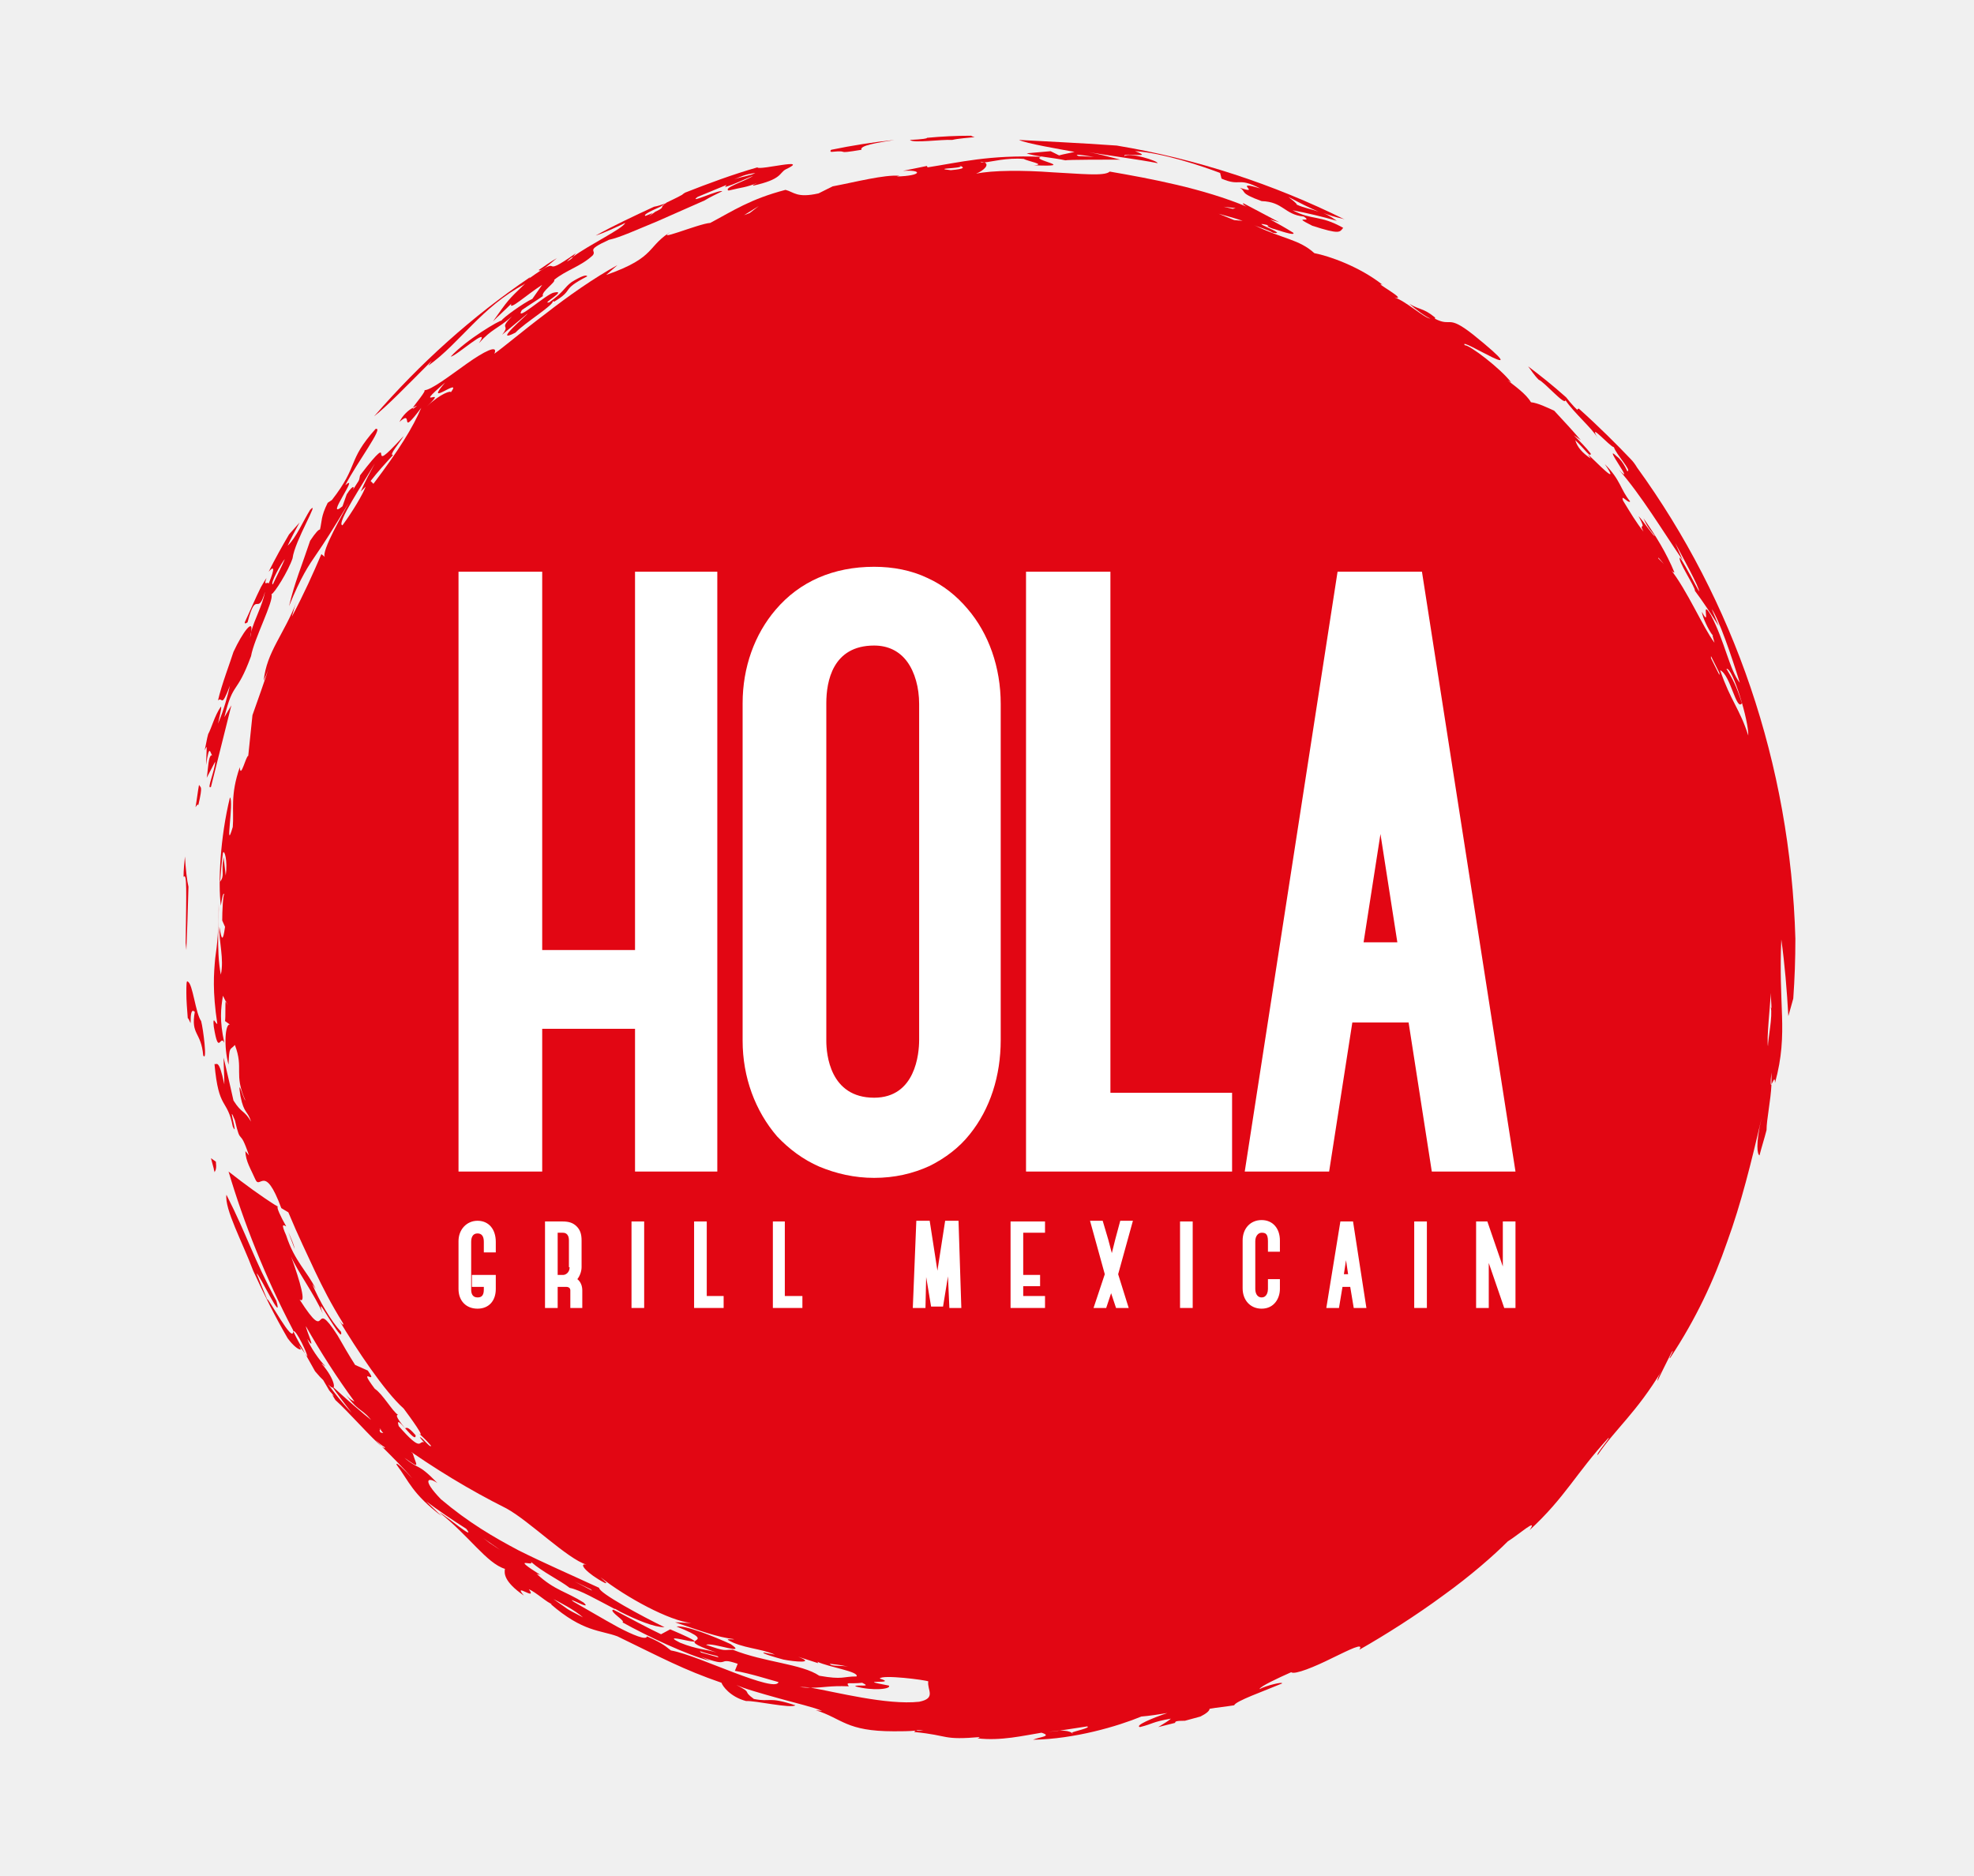
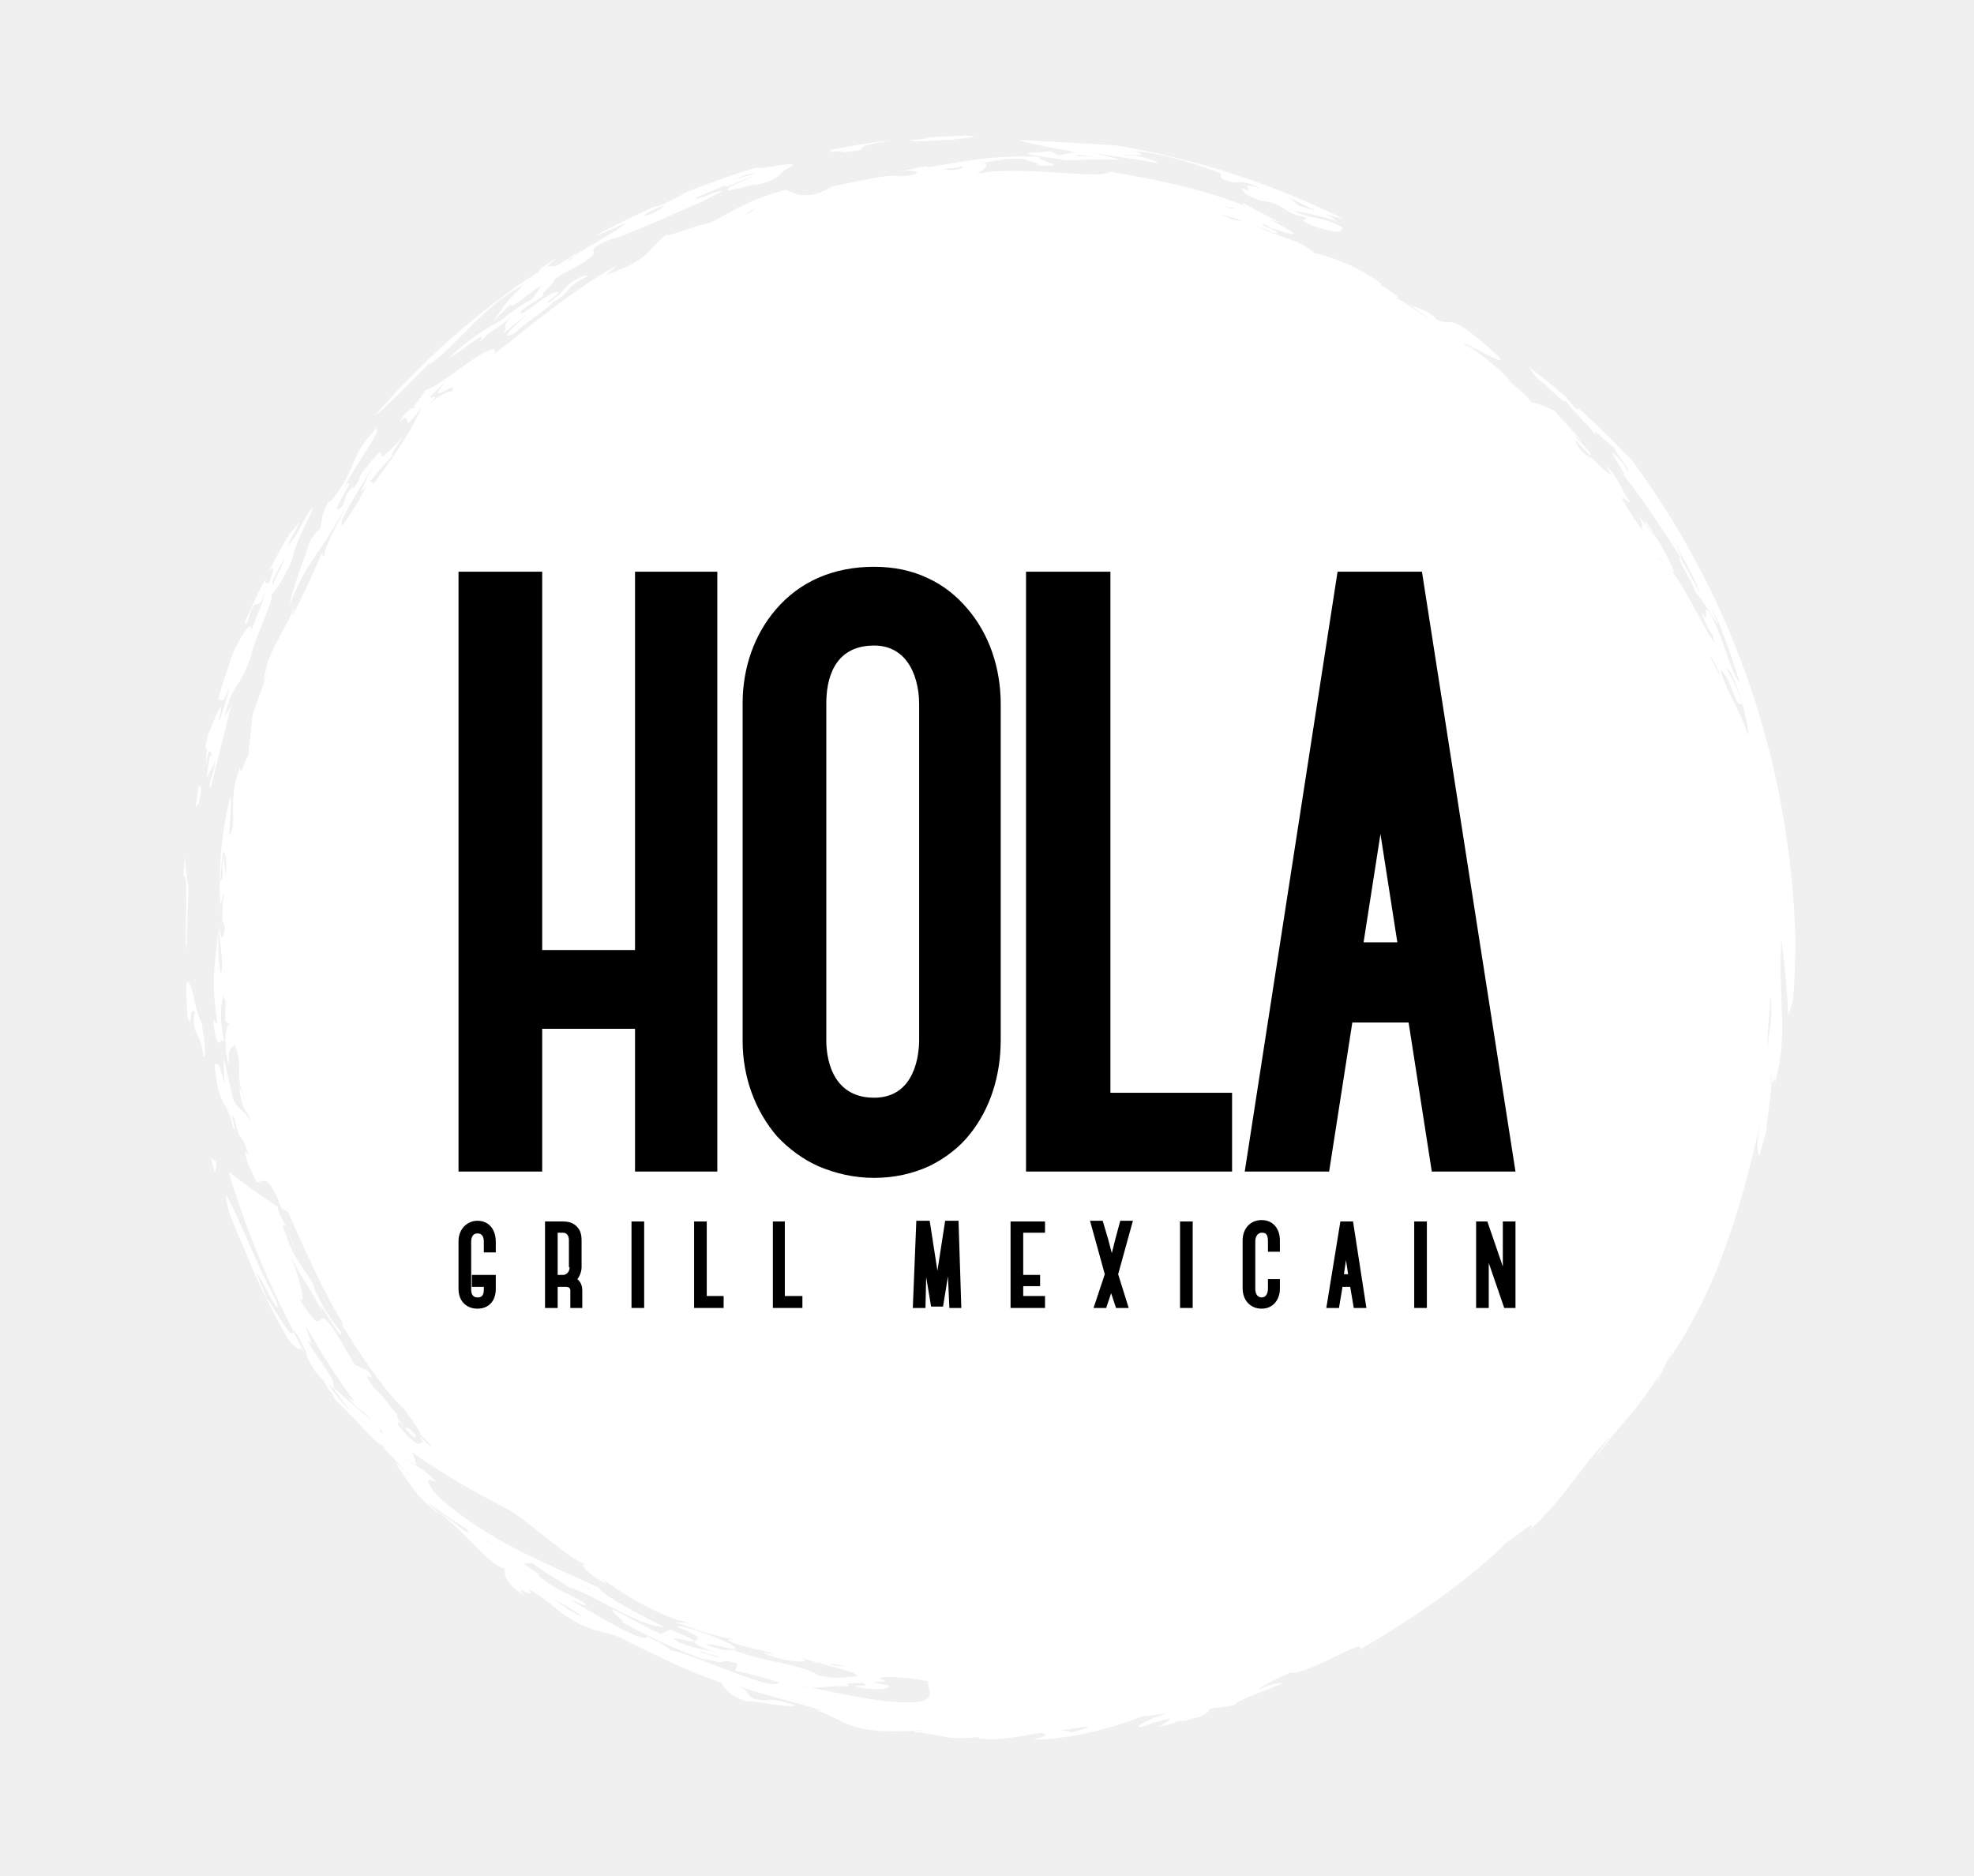
<svg xmlns="http://www.w3.org/2000/svg" version="1.1" id="Calque_1" x="0px" y="0px" viewBox="0 0 280.7 266.7" style="enable-background:new 0 0 280.7 266.7;" xml:space="preserve">
  <style type="text/css">
- 	.st0{fill:#E20613;}
- 	.st1{fill:#FFFFFF;}
+ 	.st0{fill:#FFF;}
+ 	.st1{fill:#000;}
</style>
  <g>
    <path class="st0" d="M39.2,171.4l0.5,0.3C39.4,171.5,39.3,171.4,39.2,171.4z" />
    <path class="st0" d="M77.5,38.1c0.6-0.5,1.2-1,1.7-1.4c-0.9,0.5-1.7,1.1-2.6,1.7C76.7,38.5,76.9,38.5,77.5,38.1z" />
    <path class="st0" d="M135.4,19.9c0.8-0.2,2.3-0.3,3.2-0.4c-0.3-0.1-0.4-0.1-0.5-0.2c-2.1,0-4.2,0.1-6.3,0.3   c0.1,0.1-0.6,0.2-2.4,0.3C129.8,20.4,133.9,19.8,135.4,19.9z" />
    <path class="st0" d="M150.6,22.1l-1.2-0.6c-1.2,0.1-2.3,0.2-3.4,0.3c0.9,0.4,3.7,0.6,5.5,1c0.2-0.1,6.1-0.1,7.8-0.1   c-1.5-0.4-3.1-0.8-4.6-1.1c1.3,0.3,7.5,1.1,9.9,1.6c0.1-0.3-4-1.6-4.7-1c-0.4-0.6,4.5,0.4,1.5-0.7c3.8,0.2,9.5,2.1,12.1,3.1   l0.2,0.8c2.8,1.2,2.2-0.3,5.5,1.4c-4.2-1.3,0.4,1-2.9-0.1c1,0.6-0.2,0.7,3.1,1.9c3.1,0.1,3.2,1.9,6,2.2c1.5,1-2-0.3,1.2,1.3   c4,1.3,3.9,0.9,4.4,0.3c-3.4-1.9-4.3-1-7.2-2.5c2.1,0.4,4.2,0.9,6.3,1.5c-1-0.7-1.8-1.1-2.4-1.3c1.2,0.5,2.3,0.8,3.2,1l0.3,0.1   c-10.1-5-21-8.6-32.4-10.5c-5.7-0.4-10.4-0.6-13.9-0.8c1,0.5,5.7,1.3,7.9,1.7C152,21.8,151.3,21.9,150.6,22.1z M187.5,30.1   c-1.1-0.4-2-0.5-3.1-1c0-0.2-0.7-0.7-1.2-1.1C184.9,28.9,186.3,29.6,187.5,30.1z M155.6,22.3c-0.7,0-1.5-0.1-2.2-0.1   C152.2,21.7,155.2,22.3,155.6,22.3z" />
    <path class="st0" d="M61.4,51.3L60.9,52c4.6-3.3,7.5-8.3,13.7-11.6l0.4-0.3l0.4-0.7C67.1,45,59.7,51.7,53.2,59.2   C55.1,57.7,57.5,55.2,61.4,51.3z" />
    <path class="st0" d="M118.2,21.6c3-0.3,0.1,0.4,4.3-0.3c-0.3-0.6,2.2-1,4.7-1.4c-3,0.3-6.1,0.8-9,1.4   C118.1,21.4,118,21.5,118.2,21.6z" />
    <path class="st0" d="M74.6,40.4c-2.4,2.3-2.3,2.2-4.5,5.3c0.8-0.8,1.7-1.6,2.6-2.5c-0.4,1.1,2.2-1.3,4.4-2.7l-1.4,2   c-1.3,0.6-4.2,2.7-4.4,3.1c0,0,0,0,0,0.1c0,0,0,0,0-0.1c-0.2-0.1-5,2.7-7.2,5.1c0.6,0.1,5.9-4.7,4-1.9c1.9-2.1,2.5-1.9,4.7-3.8   c-2,2-0.1,1-1.4,2.6c1.2-1,2.4-2,3.6-3c0.2,0-5.2,4.5-1.7,2.7c1.3-1.4,5.6-4,5.3-4.5l0.2,0.1c3-1.8,0.8-1.6,4.7-3.6   c-0.1-0.3-0.9,0-2.2,0.8c-1.1,0.8-1,1.3-3.2,2.9c-1.3,0.3,2.7-1.8,0.7-1.4c-1,0.1-5.7,4.4-4.6,2.5c1-0.7,2-1.3,3-2   c-0.3-0.6,1.9-2,1.6-2.3c1.7-1.4,3.8-1.9,5.5-3.5c0.6-0.8-1.2-0.6,2.3-2.2c1.5-0.3,4.1-1.5,6.8-2.6l6.8-3c0.8-0.5,1.7-0.9,2.5-1.3   c-0.4-0.3-5,1.9-3.5,0.8c1.4-0.6,2.7-1.1,4.1-1.7l-0.2,0.3c1.4-0.4,2.7-1.1,4-1.6c-1.2,0.8-4.3,1.7-3.5,2.1c2-0.5,2.4-0.4,4.1-1.1   c-0.4,0.2-0.7,0.3-0.6,0.4c4.1-0.9,3.7-1.8,4.6-2.3c3.8-1.8-3.9,0.2-4-0.3c-3.5,1-7,2.3-10.3,3.6c-0.1,0.1-0.2,0.1-0.4,0.3   c-0.9,0.5-1.6,0.8-2.2,1.1v0l-0.6,0.5c-0.1,0.2,0.1,0.3-1,0.8c-0.8,0.6-1.2,0.9-0.4,0.2l-1,0.4c-0.4-0.1,0.5-0.6,2.1-1.3l0.8-0.5h0   c-0.6,0.2-1.1,0.4-1.7,0.5c-2.8,1.3-5.6,2.6-8.3,4.1c1.3-0.4,3.6-1.5,4.2-1.8c-0.3,0.8-5.1,3.1-7.4,4.8c-0.1,0.2-0.3,0.4-0.9,0.7   c0.2-0.2,0.5-0.5,0.9-0.7c0.1-0.1,0.2-0.3,0.4-0.5c-5.8,4.1-1.1-0.4-6.8,3.7l-0.3,0.3l-0.1,0.2L74.6,40.4z M107.4,24.6   c-0.7,0.4-1.9,0.5-3,0.9C105.4,25.1,105.9,24.8,107.4,24.6z" />
    <path class="st0" d="M30,164.7l0.4,1.5c0,0.2,0.1,0.3,0.1,0.5c0.2-0.3,0.3-0.6,0.2-1.5L30,164.7z" />
    <path class="st0" d="M26.7,139.6c-0.2-0.3-0.2,0.6-0.2,1.6c0,1.1,0.1,2.3,0.2,3.6c0.1,0,0.2,0.3,0.4,0.7c0-1.3,0.1-2.1,0.6-1.6   c-0.6,3.3,0.9,2.8,1.2,6.2c0.6,1,0-3.8-0.3-4.9C27.8,144.1,27.4,139.8,26.7,139.6z" />
    <path class="st0" d="M45.9,194.1c0.1,0.1,0.2,0.2,0.3,0.2L45.9,194.1z" />
    <path class="st0" d="M232.8,66.5c-0.1-0.1-0.1-0.1-0.2-0.2L232.8,66.5c-0.3-0.5-0.6-0.9-0.9-1.2c-1.9-2-4.6-4.7-7.4-7.2l-0.2,0.1   c0.3,0.5-1-0.9-1.6-1.7v0c-1.9-1.7-3.8-3.2-5.4-4.4c0.4,0.5,0.8,1.2,1.5,1.9c0.8,0.3,3.8,3.8,3.8,2.9c1.2,1.8,3.8,4,4.6,5.4   c-1.5-2.5,1.7,1.2,2.3,1.3c0.3,1,2.6,3.4,1.9,3.4c0.2,0.5-0.5-1.4-1.5-2.1c-2.2-2.1,2.9,4.6,0.3,1.9c3.1,3.5,6.3,8.8,9.1,12.9   l-1.1-2.5c1,1.9,3.5,6.4,3.4,6.9c-0.8-1.4-1.6-3.1-2.7-4.8c-0.5,0.2,2.3,4.4,2.1,4.7c1.2,1.6,2.3,3.3,3.4,5l-1-2.4   c1,1.4,2.8,6.6,4,10.5c-1.5-1.9-2.1-5.8-4.1-9.6c-1.6-2.7,0.1,2.1-1.3-0.5c0.1,0.8,0.9,2.5,1.5,3.3l0-0.1l0.2,0.4   c0-0.1-0.1-0.2-0.2-0.3l0.3,1.1c-1.6-2.1-3.9-7.5-6.3-10.5c0.2,0.3,0.4,0.5,0.6,0.5c-1.1-2.7-2.7-5.3-4.4-7.7   c0.6,1.4,1.1,1.8,1.6,2.5c-0.1,0.2-1.6-2.1-2.3-2.8c1.3,2.4-0.1,0.7,0.7,2.2c-1.1-1.4-1.8-2.6-2.9-4.4c-0.4-1.1,0.8,0.5,1,0.1   c-1.4-1.7-1.3-3-3.6-5.3c2.4,3.5-1.3-0.4-2.4-1.4l0.4,0.6c-1.2-0.8-1.9-1.6-2.2-2.6c1.3,1.2,2.2,2.6,2.2,1.9   c-0.7-0.9-1.5-1.7-2.4-2.6l1,0.7c-1.2-1.4-2.5-2.8-3.8-4.2c-0.9-0.4-2.3-1.1-3.3-1.2c-0.7-1.2-2.3-2.3-3.3-3.1l0.5,0.3   c-1.5-2-6-5.4-6.6-5.3c-1.2-1.5,11.1,6.5,1.2-1.5c-3.8-3-3-1-5.5-2.3c0,0,0.2,0,0-0.2c-1.6-1.3-2.1-1-3.6-1.9   c0.9,0.8,2.4,1.9,3,2.1c-0.8,0-3.5-2.5-5.1-3c2.1,0.5-3.3-2.4-1.7-1.8c-3.3-2.6-7.6-4.1-9.7-4.5c-2.2-2-4.5-2-8.6-4   c0.6,0.3,1.9,0.6,2.7,1.1c2.6,0.4-4.3-2-0.4-1c-0.8-0.2-0.2,0.3,0.7,0.5c1.5,0.5,2.9,0.9,2.6,0.5c-1.1-0.7-2.2-1.3-3.3-1.9l1.3,0.4   c-1.7-0.9-3.4-1.8-5.1-2.7c-0.2,0.1,0.3,0.4,0.5,0.5c-6.2-2.6-13.7-4-19.5-5c-0.7,0.7-4.2,0.3-8.2,0.1c-4-0.3-8.5-0.3-10.8,0.2   c1.2-0.5,1.9-1.3,1.2-1.6c-0.3,0-0.5,0-0.6-0.1c0.3,0,0.5,0.1,0.6,0.1c1-0.1,3.2-0.7,5.6-0.5c0.4,0.3,3.3,0.8,1.4,0.9   c6.6,0.3-0.8-0.8,1.1-1.2c-7.4-0.3-11.7,0.8-16.2,1.5l-0.1-0.2l-3.4,0.7c2.8-0.2,2.8,0.7-0.9,0.8l0.4-0.1c-2.1-0.2-6.3,0.9-9.5,1.5   l-2,1c-3.1,0.7-3.5-0.2-4.7-0.5c-5,1.3-7.5,3-10.7,4.7c-1.7,0.1-8.7,3.1-5.2,1c-4,2.3-2.2,3.8-9.6,6.4l1.6-1.4   c-3.3,1.8-7,4.4-10.2,6.9c-3.2,2.4-5.9,4.7-7.3,5.7c0.6-1.4-1.5-0.3-3.9,1.4c-2.4,1.7-5.1,3.8-6.1,3.8c0.5-0.1-1.4,2.1-1.6,2.5   c0.3-0.2,0.6-0.3,0.6-0.3c-0.5,0.4-0.6,0.5-0.6,0.3c-0.6,0.3-1.4,1-1.9,2c2.2-2-0.3,2.5,3.1-2c-1.2,2.8-3.1,5.9-6.8,10.8l-0.4-0.4   c1-1.3,2.1-2.5,3.2-3.7c-0.7,0.1,1-1.8,1.5-2.7c-3.1,3.4-3.1,3-3.2,2.6c0-0.4-0.1-0.8-3,3c-0.2,1,0,0.4-1.3,2.5   c0.7-0.9,0.4-1.4-0.6,0.2l-0.6,1.7c-2.7,2.2,2.6-4.9,0.4-3c1.7-3.3,5.6-8.4,4.3-8c-4.1,4.6-2.3,5.1-6.2,10.1l-0.6,0.4   c-1,2-0.8,2.6-1.1,3.8c-0.2,0-0.6,0.4-1.4,1.6c-1.2,3.6-2.2,5.9-3,9.3c1.7-4.2,2.8-5.8,3.9-7.4c1.1-1.6,2.2-3.3,4.6-7.3   c-0.7,1.3-4,7-3.4,7.7l-0.5-0.4c-1.2,2.8-2.4,5.5-4.2,8.9c0.2-0.7,0.4-1.5,0.7-2.2c-1.8,4.7-4.3,7.2-4.7,11.3   c0.4-0.9,0.7-1.7,0.9-2.4c-0.7,2.3-1.7,5-2.5,7.3c-0.2,1.9-0.4,3.9-0.6,5.8c-0.3-0.1-1.1,3.4-1.2,1.6c-1.4,4-0.8,6.1-1,8.5   c-1.2,4.1,0.2-3.7-0.4-4.2c-1.4,5.7-1.7,12.1-1.3,15.4c0.2-1.2,0.3-1.8,0.5-1.7c-0.2,0.2-0.3,2.5-0.3,3.8l0.4,0.9   c-0.3,2.2-0.5,1.9-0.8,0c-0.1,2.1,0.7,4.6,0.2,6.8c-0.7-3.6-0.2-8.2-0.3-10.1c0,3.8-0.2,5.7-0.5,7.8c-0.2,2.2-0.4,4.6,0.3,9.3   c-0.2,0.1-0.7-1.4-0.5,0.4c0.7,4.3,0.9,1,1.5,2.3c-0.7-3.2-0.5-4.8-0.2-6.7l0.4,0.8c0-0.1,0.1,0.1,0.3,0.6l-0.3-0.6   c-0.1,0.1,0,2.2-0.1,2.8l0.7,0.5c-0.7-0.2-0.9,3.2-0.2,5.7c0.1-2.7,0.2-2,0.9-2.8c1.3,3.4-0.2,4.1,1.5,7.9   c-0.3-0.2-1.2-3.7-0.7-0.6c0.5,2.5,1,2,1.5,3.6c-1-1.7-1.3-1.1-2.5-3c-1-4.4-0.4-1.8-1.4-6.1c0,1.3,0.1,2.5,0.1,3.8   c-0.8-3.8-1.1-2.7-1.4-2.9c0.6,6.7,1.8,4.8,2.6,8.9c0.9,1.9-0.9-3.9,0.3-0.9c0.9,3.9,0.6,0.8,2,5l-0.5-0.6c0,1.4,0.8,2.6,1.4,4   c0.7,1.6,1.3-2.4,3.7,4.1l1,0.6c1.5,3.6,2.7,6,3.8,8.4c1.1,2.3,2.2,4.5,4,7.4c0.1,0.5-0.4-0.2-0.6-0.5c2.5,4.2,6.5,10.2,9.2,12.6   c0.9,1.2,3.3,4.5,2.1,3.5c0.6,0.5,1.2,1.1,1.8,1.8c-0.1,0.4-1.4-1.4-1.6-1.2c0.3,0.4,0.5,0.6,0.6,0.7c-0.8-0.3-0.2,1.6-3.6-2.3   c-0.7-2.2,2.5,2.8,2.4,1.3c-1.2-1.4-1.3-1-1.5-1c-1.5-1.8-1.2-1.9-1-1.9c-0.8-0.5-2.2-3-3.3-3.7c-2.7-3.6,0.7-0.2-1-2.6l-1.8-0.8   c-0.9-1.4-1.7-2.8-2.5-4.2c-3.8-5.9-1,1.8-5.4-5.1c1,0.7,0.1-2.5-1.2-6.1c0.9,2.1,3.4,5.5,4.5,8.1c-0.7-2,0-0.7,0.9,0.7   c0.9,1.4,1.9,3,1.7,1.9c-1.4-1.5-3.1-4.4-4.1-6.8l0.5,0.7c-1.2-2.5-3-3.9-4.2-7.6c-0.8-1.8-0.4-1.5,0-1.3c-0.8-1.4-1.4-2.7-1.2-2.8   c-2.4-1.5-4.7-3.2-7-5c2.1,7.1,5.2,15,9.2,22.6c0.1,2.3-3.7-5-3.7-4.4c-0.5-1.2-1-2.4-1.5-3.7c0.4,0.1,3.8,7.4,2.8,3.9   c-3.3-6.1-4.1-9.2-7.1-15.1c-0.3,2,2.3,6.8,3.8,10.8c1.5,3.3,3.1,6.5,4.9,9.6c0.8,1.1,1.6,1.7,1.9,1.6l-0.3-0.6l0.9,1.2   c-0.6-1.1-1.2-2.1-1.7-3.2c0.4-0.3,2.1,3.4,2,3.6l-0.3-0.4l1.4,2.5l0.7,0.8l1.3,1.3l-0.1-0.2c1.3,1.4,1-0.8-1-3l0.6,0.4   c-0.8-0.7-2.3-2.9-2.6-3.9c1.4,2.1-0.2-1.3-0.2-1.8c2.1,3.7,4.4,7.3,6.9,10.7c-0.2-0.1-0.6-0.2-1.3-1.1c2.1,2.9,2.4,1.9,4.1,4.3   l1.5,1.2c0.6,0.3,1.3,0.9,2.1,1.6c4.9,3.5,10,6.6,15.2,9.2c3.3,1.8,8.7,7.2,11.4,8c-1.3-0.3,0.1,1.3,2.6,2.6   c0.6,0.2-0.2-0.4-0.6-0.8c3.7,2.9,9.8,6.2,12.9,6.5c-0.8,0-1.6-0.1-2.3-0.1c3.6,1.2,5.9,2.1,8.4,2.4c-0.2,0.1-1-0.1-0.9,0.1   c2,1.2,4.7,1.2,6.7,2.1l-1.6-0.3c-0.4,0.1,1.7,0.7,2.8,1c1.5,0.3,4.7,0.6,2.1-0.4c0.9,0.3,1.9,0.6,2.8,0.9c0.1,0,0-0.1-0.1-0.2   c-0.2-0.1-0.3-0.2-0.5-0.3c0.1,0.1,0.3,0.2,0.5,0.3c1.7,0.8,6,1.4,5.6,2.1c-2,0-1.9,0.5-5.3-0.1c-2.5-1.7-7.8-1.9-12.3-3.7   c-1.4,0-0.9,0.3-3.8-0.7c0.9-0.4,6,1.6,3.5-0.1c-2.4-1.1-6.4-2.7-7.7-2.5c7.1,2.8-1.6,1.2,5.7,3.7c-1.6-0.5-2.7-0.4-5.2-1.4   c-4-2,7.5,1.9-1.4-1.9l-1.3,0.7c-1.9-0.9-4.5-2.3-6-3.1l-0.8-0.4c-0.7,0.2,1.9,1.7,1.3,1.8c3.6,2,9.1,4.6,12.5,5.5l-1.3-0.6   c4.5,1.7,2-0.1,5.2,1l-0.4,1c2.3,0.4,4.7,1.2,6.2,1.6c-0.2,0.8-3-0.1-6.2-1.3c-3.2-1.2-6.9-2.8-9.1-3.2c-0.7-0.5-0.9-0.9-3.4-2   c-0.1,0.6-2-0.2-4.1-1.3c-2.2-1.2-4.7-2.7-6.3-3.6c-1.4-1,2.8,1.4,1.4,0.1c-2.5-1.6-4.1-1.7-6.7-4.1c0.4,0.2,0.2,0,0.6,0.2   c-4.6-2.9-0.8-1.1-1.4-1.9c-0.2-0.2-0.4-0.3-0.6-0.5c0.3,0.3,0.5,0.4,0.6,0.5c1.7,1.5,4.1,2.6,5.5,3.7c1.5,0.3,3.9,1.7,6.4,3   c0,0,0,0,0.1,0l0.7,0.4c2.4,1.2,4.8,2.2,6.3,2.2c-3.1-1.5-9.4-4.9-9.3-5.6c-4.1-1.9-7.8-3.5-11.4-5.3c-3.6-1.9-7.2-4-11.1-7.3   c-2.8-2.9-1.8-3.2-0.5-2.3c-2.9-3-2.6-1.8-4.7-3.6c2.4,1.7,1.7,1.1,1.2-0.6c-0.5-0.5-1-1-1.5-1.4l-2.1-1.6c-0.5-0.3-0.8-0.4-1-0.4   l0.4,0.5l-0.4-0.1c-0.2-0.3-0.1-0.4,0-0.4l-0.6-0.8c-2.2-1.7-4.3-3.6-6.4-5.5c0.9,1.3,1.9,2.6,2.9,3.9c-1.8-1.9-3.1-3.7-4.2-5.2   l-0.4-0.4l1.4,2.4c0.2,0.3,0.5,0.5,0.7,0.9c-0.1-0.1-0.2-0.2-0.3-0.3l0.5,0.8c1.7,1.5,5.3,5.6,6.6,6.6l-0.9-0.9   c0.5,0.4,0.8,0.7,1.3,1c0.1,0.2-0.1,0.1-0.4-0.1c1.5,1.5,3.3,3.3,4.3,4.5c-1-1.1-2.4-2.5-2.2-1.9c1.8,2.4,2.2,4.1,6.4,7.3l-2.2-2.1   c1.9,1.4,3.8,2.7,5.7,3.9c1.5,1.9-2.9-1.9-3.8-2.3c4.2,3.3,6.7,7.2,9.3,8c-0.1,0.6-0.2,1.8,2.7,3.8c-1.7-2,2,0.9,0.7-0.9   c1,0.4,2.7,2,3.3,2.1l-0.2,0c4.6,4,7.1,3.7,9.5,4.6c6.4,3.1,9.3,4.7,14.8,6.6c0.1,0.4,1.2,2,3.5,2.6c1.2-0.1,6.4,1.1,7,0.6   c-4-1.3-3.4-0.4-5.9-0.9c-1.8-1.3,0-0.7-2.5-2c1,0.5,3.5,1.2,6,1.9c2.5,0.7,5.1,1.3,6.2,1.8l-0.9-0.1c3.8,1.2,4.3,3,11.1,3   c1.1,0,2.1,0,3.2-0.1c0.1-0.1,0.4-0.1,1,0l-1,0c-0.2,0-0.2,0.1-0.3,0.2c5.2,0.5,3.8,1.2,9.6,0.7c-0.5,0-0.2,0.1-0.6,0.2   c3.3,0.4,6.6-0.4,9.1-0.8c1.6,0.5-0.3,0.6-1.2,1c5.9-0.1,12-1.9,15.4-3.3c1.2-0.1,2.5-0.3,3.7-0.5c-2.1,0.7-4.7,1.8-3.9,2   c2-0.5,1.6-0.7,4.4-1.2c-0.3,0.3-1,0.7-1.8,1.2c0.8-0.2,1.6-0.4,2.4-0.6c0-0.2,0.1-0.3,1.4-0.3c0.7-0.2,1.5-0.4,2.2-0.6   c0.8-0.4,1.3-0.8,1.3-1.1c1.1-0.2,2.3-0.3,3.5-0.5c0.2-0.6,4.2-2,6.8-3.1c0.2-0.3-2.3,0.3-3.2,0.8c0.1-0.4,2.7-1.6,4.5-2.4   c0.5,0.4,3.4-0.8,5.8-2c2.5-1.2,4.6-2.3,3.9-1.2c3.7-2.1,8.1-4.9,11.9-7.7c3.9-2.8,7.2-5.7,9.2-7.7c1.6-1,4.4-3.5,3.1-1.6   c5.1-4.7,6.6-8.1,11.2-13.1c0.5-0.3-1.9,2.4-1.5,2.4c2.5-3.7,5.5-6,9.1-12c-0.5,0.8-0.6,1.2-0.6,1.5c0.2-0.5,1.3-2.7,2-4.1   c0.6-0.8-0.6,1.2-0.2,0.8c3.7-5.6,6.2-11,8.1-16.5c2-5.5,3.4-11.2,4.9-17.6c-0.9,3.7-0.6,5.2-0.3,5.3c0.3-1.2,0.7-2.4,1-3.6   c0-1.5,0.6-4.2,0.7-6.5c-0.1,0.2-0.2,0,0-1.7c0,0.5,0,1.1,0,1.7c0.2-0.3,0.5-1.3,0.5-0.2c1-3.6,1.1-6.5,1-9.6   c-0.1-3.1-0.3-6.4-0.1-10.8c0.5,3.6,0.8,7.3,1,10.9l0.7-2.5c0.2-2.8,0.3-5.6,0.3-8.5C254.6,108.6,246.5,85.4,232.8,66.5z    M31.8,127.1c0,0.1,0.1,0.4,0.2,0.8C31.9,127.5,31.8,127.2,31.8,127.1z M32.1,124.5c-0.1-0.9-0.2-1.8-0.3-2.6   c-0.4,2.3,0.2,2.5-0.5,3.5c0.1-1.3,0.2-2.7,0.4-4.1C31.9,120.7,32.4,122.4,32.1,124.5z M99.7,235l-0.2-0.2c0.8,0.3,1.7,0.5,2.5,0.7   l0.2,0.2L99.7,235z M84,226l0.2,0.2l-2.5-1.3L84,226z M69.6,219.4l-0.9-0.7c0.8,0.6,1.6,1.1,2.4,1.7L69.6,219.4z M78.7,227.4   c0.8,0.4,3.1,1.6,4.2,2.6C80,228.5,81.2,229.1,78.7,227.4z M236.6,80.2c-0.3-0.3-0.6-0.6-0.8-0.8C235.7,79.1,236.1,79.6,236.6,80.2   z M175.7,29.6l-0.4,0.1l-1.3-0.3L175.7,29.6z M176.7,31.4l-1.2-0.1c-0.7-0.3-1.5-0.6-2.2-0.9C174.4,30.7,175.5,31,176.7,31.4z    M136.4,23.5c0.1,0,0.2,0.1,0.2,0.1c0.4,0.2,0.8,0.4-1.4,0.6c-2.8-0.3,1.7-0.2,1.4-0.6C136.5,23.6,136.5,23.5,136.4,23.5z    M107.9,29.3l-1.3,1l-0.8,0.3L107.9,29.3z M63.3,54.4c-3.3,3.8,2.6-1,0.8,1.4c0.1-0.3-1.4,0.1-3.4,2C64.1,54.6,58.3,58.7,63.3,54.4   z M53.3,65.9c-0.7,1.3-1.4,2.6-2,4l0.7-0.7c-0.4,1.1-1.9,3.6-3.3,5.5C47.7,74.6,51.8,68.5,53.3,65.9z M118,236.6   c0.8,0.1,1.2,0.1,2.6,0.4C119.5,236.8,118.2,237,118,236.6z M130.7,242c-4.6,0.5-11.9-1.4-15.4-2c-0.5,0-0.9,0-1.6-0.1   c0.4,0,0.9,0,1.6,0.1c2,0,2.5-0.3,5.4-0.2c-0.5-0.7,0.1-0.3,1.9-0.5c1.5,0.7-0.8,0.2-1,0.5c2.5,0.7,5.2,0.4,4.8-0.1   c-5.4-1,1.6-0.1-1.3-1c0.3-0.6,6.5,0.2,6.9,0.4C131.8,240.3,133.2,241.5,130.7,242z M152.4,246.4l0.2,0.1   C152.4,246.5,152.3,246.4,152.4,246.4c-0.4-0.2-0.7-0.3-1.7-0.3l-1.7,0.2c0.8-0.1,1.3-0.2,1.7-0.2c1.3-0.2,2.6-0.4,3.9-0.6   C155.2,245.7,152.7,246.2,152.4,246.4z M243.3,93.6l0-0.3l1.2,2.4l0,0.3L243.3,93.6z M244.6,95.3c1.5,0.7,2.3,5.9,3.1,4.7   c-0.8-2.5-1.3-3.4-2.2-4.9c0.9-0.2,3.2,7.5,3.1,9.5C247.4,100.8,246.1,99.7,244.6,95.3z M251.4,148.8c-0.2-1.2,0.3-5.5,0.4-7.6   c0,0.7,0.1,1.5,0.1,2.2l-0.1-0.2C252.1,144.5,251.4,147.7,251.4,148.8z" />
    <path class="st0" d="M32.9,100.3l-1,1.7c1.3-5.3,1.7-3,3.8-8.7c0.4-2.4,3.3-7.9,2.9-8.8c0.4-0.1,2.4-3.3,3-5.1   c0.3-2.5,4-8.5,2.5-6.9c-1,1.6-2,4-3.2,5.1c0.5-1.1,1.1-2.2,1.7-3.3l-1.5,1.7c-1,1.7-2,3.5-2.9,5.3c0.7-0.8,1-0.7,0,1.7   c-0.1-0.4-0.8,0.5-0.3-0.8c-0.3,0.4-0.5,0.8-0.8,1.3c-0.8,1.6-1.5,3.3-2.3,5c0,0.2,0.1,0.2,0.4,0c1.3-4.9,1.4-0.6,2.5-4.4   c-0.4,2.1-1.5,3.9-2,5.8c0,0.3-0.1,0.6-0.2,1c0.1-0.3,0.1-0.7,0.2-1c0.4-2.1-1.2,0-2.5,2.8c-0.4,1.3-1.7,4.7-2.2,6.9   c0.7-0.6,0.4,1.3,1.7-2.1c-0.3,1.3-0.8,3.3-1.7,5.4c0.2-0.9,0.6-2.5,0.4-2.4c-0.9,1.3-1.3,3-1.8,3.9c-0.2,0.7-0.3,1.5-0.5,2.3   c0.1-0.2,0.2-0.4,0.3-0.5l-0.1,2.6c0.5-3.4,0.6-1.5,0.9-1.4c-0.6-0.2-0.6,2.1-0.8,3.2l1.2-2.3c0,1.2-1.3,4.1-0.6,3.6L32.9,100.3z    M40.5,79.5c-0.5,1.2-1.1,2.3-1.7,3.6C38.3,83.1,40.1,79.9,40.5,79.5z" />
    <path class="st0" d="M41.9,177.6c-0.1-0.6-0.5-1.5-0.9-2.4L41.9,177.6z" />
    <path class="st0" d="M28.2,114.5c0.7-3,0.3-2.4,0.1-2.9c-0.2,1.1-0.3,2.1-0.5,3.2C28,114.5,28.1,114.3,28.2,114.5z" />
    <path class="st0" d="M26.3,121.8c-0.1,1-0.2,1.9-0.2,2.9c0.5-0.6,0.4,1.9,0.3,9.4l0.1,1c0.1-2.1,0.2-5.6,0.3-9   C26.6,125.3,26.4,123.6,26.3,121.8z" />
  </g>
  <g>
    <rect x="167.8" y="173.7" class="st1" width="1.8" height="12.3" />
    <path class="st1" d="M182,177.9v-1.5c0-1.7-1-2.9-2.6-2.9c-1.6,0-2.7,1.2-2.7,2.9v6.8c0,1.7,1.1,2.9,2.7,2.9c1.8,0,2.6-1.5,2.6-2.8   v-1.4h-1.7v1.4c0,0.3-0.1,1.2-0.9,1.2c-0.7,0-0.9-0.7-0.9-1.2v-6.8c0-0.7,0.4-1.2,0.9-1.2c0.5,0,0.9,0.1,0.9,1.2v1.5H182z" />
    <polygon class="st1" points="175.2,155.4 157.9,155.4 157.9,81.3 145.9,81.3 145.9,166.6 175.2,166.6  " />
    <polygon class="st1" points="159.3,173.6 158.6,176.2 158.1,178.2 157.6,176.3 156.8,173.6 155,173.6 157.1,181.2 155.5,186    157.3,186 158,183.9 158.7,186 160.5,186 159,181.2 161.1,173.6  " />
    <polygon class="st1" points="215.5,186 215.5,173.7 213.7,173.7 213.7,180.1 211.5,173.7 209.9,173.7 209.9,186 211.7,186    211.7,179.6 213.9,186  " />
    <polygon class="st1" points="148.6,175.3 148.6,173.7 143.7,173.7 143.7,186 148.6,186 148.6,184.3 145.5,184.3 145.5,182.9    147.9,182.9 147.9,181.3 145.5,181.3 145.5,175.3  " />
    <rect x="201.1" y="173.7" class="st1" width="1.8" height="12.3" />
    <path class="st1" d="M188.6,186h1.8l0.5-3h1.1l0.5,3h1.8l-1.9-12.3h-1.8L188.6,186z M191.4,179.2l0.3,2h-0.6L191.4,179.2z" />
    <path class="st1" d="M215.5,166.6l-13.3-85.3h-12L177,166.6h12l3.3-21.2h8l3.3,21.2H215.5z M193.9,134l2.4-15.4l2.4,15.4H193.9z" />
    <path class="st1" d="M82.8,186v-2.5c0-0.6-0.2-1.2-0.7-1.6c0.4-0.5,0.6-1.2,0.6-1.7v-3.8c0-0.9-0.2-1.5-0.7-2   c-0.5-0.5-1.1-0.7-2-0.7h-2.5V186h1.8v-3h1.2c0.4,0,0.6,0.2,0.6,0.5v2.5H82.8z M81,180.2c0,0.8-0.6,1.1-0.9,1.1h-0.8v-6H80   c0.2,0,0.9,0,0.9,1.1V180.2z" />
    <path class="st1" d="M67.9,173.6c-1.5,0-2.7,1.2-2.7,2.9v6.8c0,1.7,1.1,2.8,2.7,2.8c1.6,0,2.6-1.1,2.6-2.8v-2h-3.4v1.7h1.7v0.4   c0,1-0.5,1.1-0.9,1.1c-0.6,0-0.9-0.4-0.9-1.1v-6.8c0-0.6,0.2-1.2,0.9-1.2c0.6,0,0.9,0.4,0.9,1.2v1.5h1.7v-1.5   C70.5,174.8,69.5,173.6,67.9,173.6z" />
    <rect x="89.8" y="173.7" class="st1" width="1.8" height="12.3" />
    <polygon class="st1" points="102.9,184.3 100.5,184.3 100.5,173.7 98.7,173.7 98.7,186 102.9,186  " />
    <polygon class="st1" points="109.9,173.7 109.9,186 114.1,186 114.1,184.3 111.6,184.3 111.6,173.7  " />
    <polygon class="st1" points="134.4,173.6 133.3,180.7 132.2,173.6 130.3,173.6 129.8,186 131.6,186 131.7,181.6 132.4,185.8    134.1,185.8 134.8,181.5 135,186 136.7,186 136.3,173.6  " />
    <path class="st1" d="M142.3,147.9v-47.8c0-5.2-1.7-10-4.7-13.5c-1.6-1.9-3.5-3.4-5.7-4.4c-2.3-1.1-4.9-1.6-7.6-1.6   c-5.8,0-10.6,2.1-14,6.1c-3,3.5-4.7,8.2-4.7,13.3v48c0,5.2,1.8,10,4.9,13.6c1.7,1.8,3.7,3.3,6,4.3c2.4,1,5,1.6,7.8,1.6   c2.9,0,5.5-0.6,7.9-1.7c2.2-1.1,4.2-2.6,5.7-4.5C140.8,157.7,142.3,153,142.3,147.9z M130.7,147.9c0,1.9-0.5,8.2-6.4,8.2   c-6.3,0-6.8-6.2-6.8-8.1v-48c0-3.1,0.9-8.2,6.8-8.2c2,0,3.6,0.8,4.7,2.3c1.1,1.5,1.7,3.7,1.7,6V147.9z" />
    <polygon class="st1" points="102,81.3 90.3,81.3 90.3,135.1 77.1,135.1 77.1,81.3 65.2,81.3 65.2,166.6 77.1,166.6 77.1,146.3    90.3,146.3 90.3,166.6 102,166.6  " />
  </g>
</svg>
